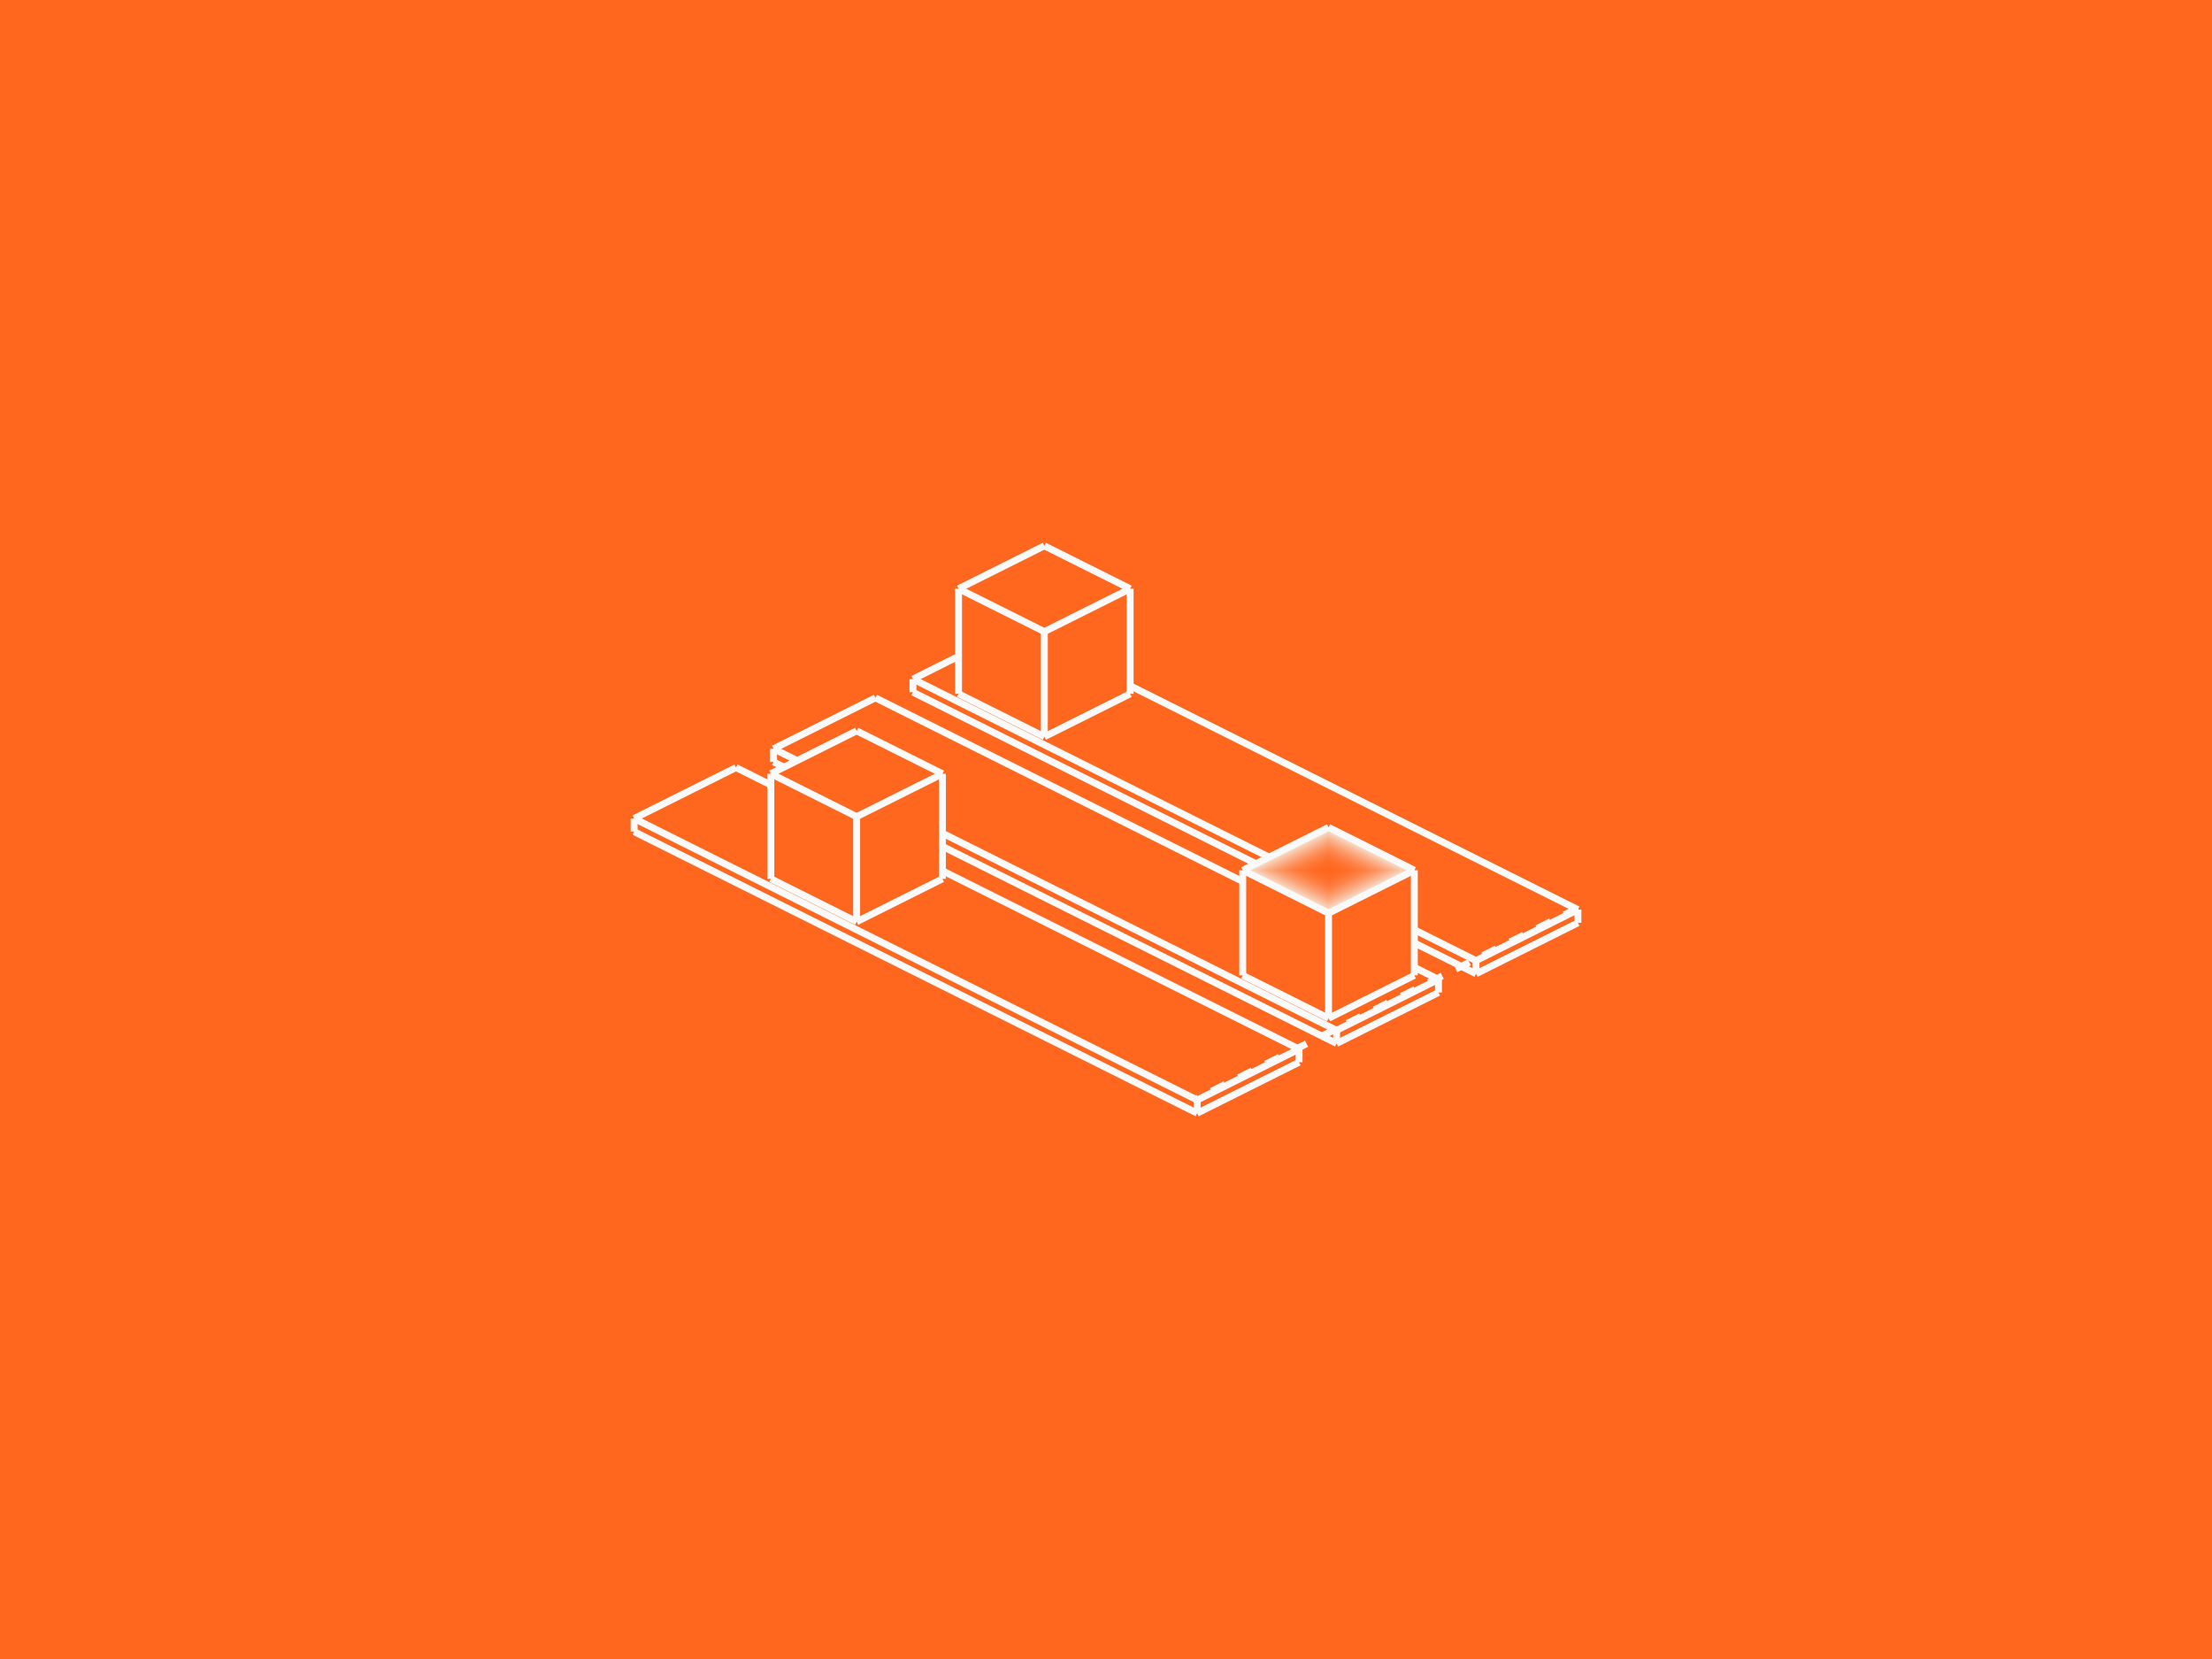
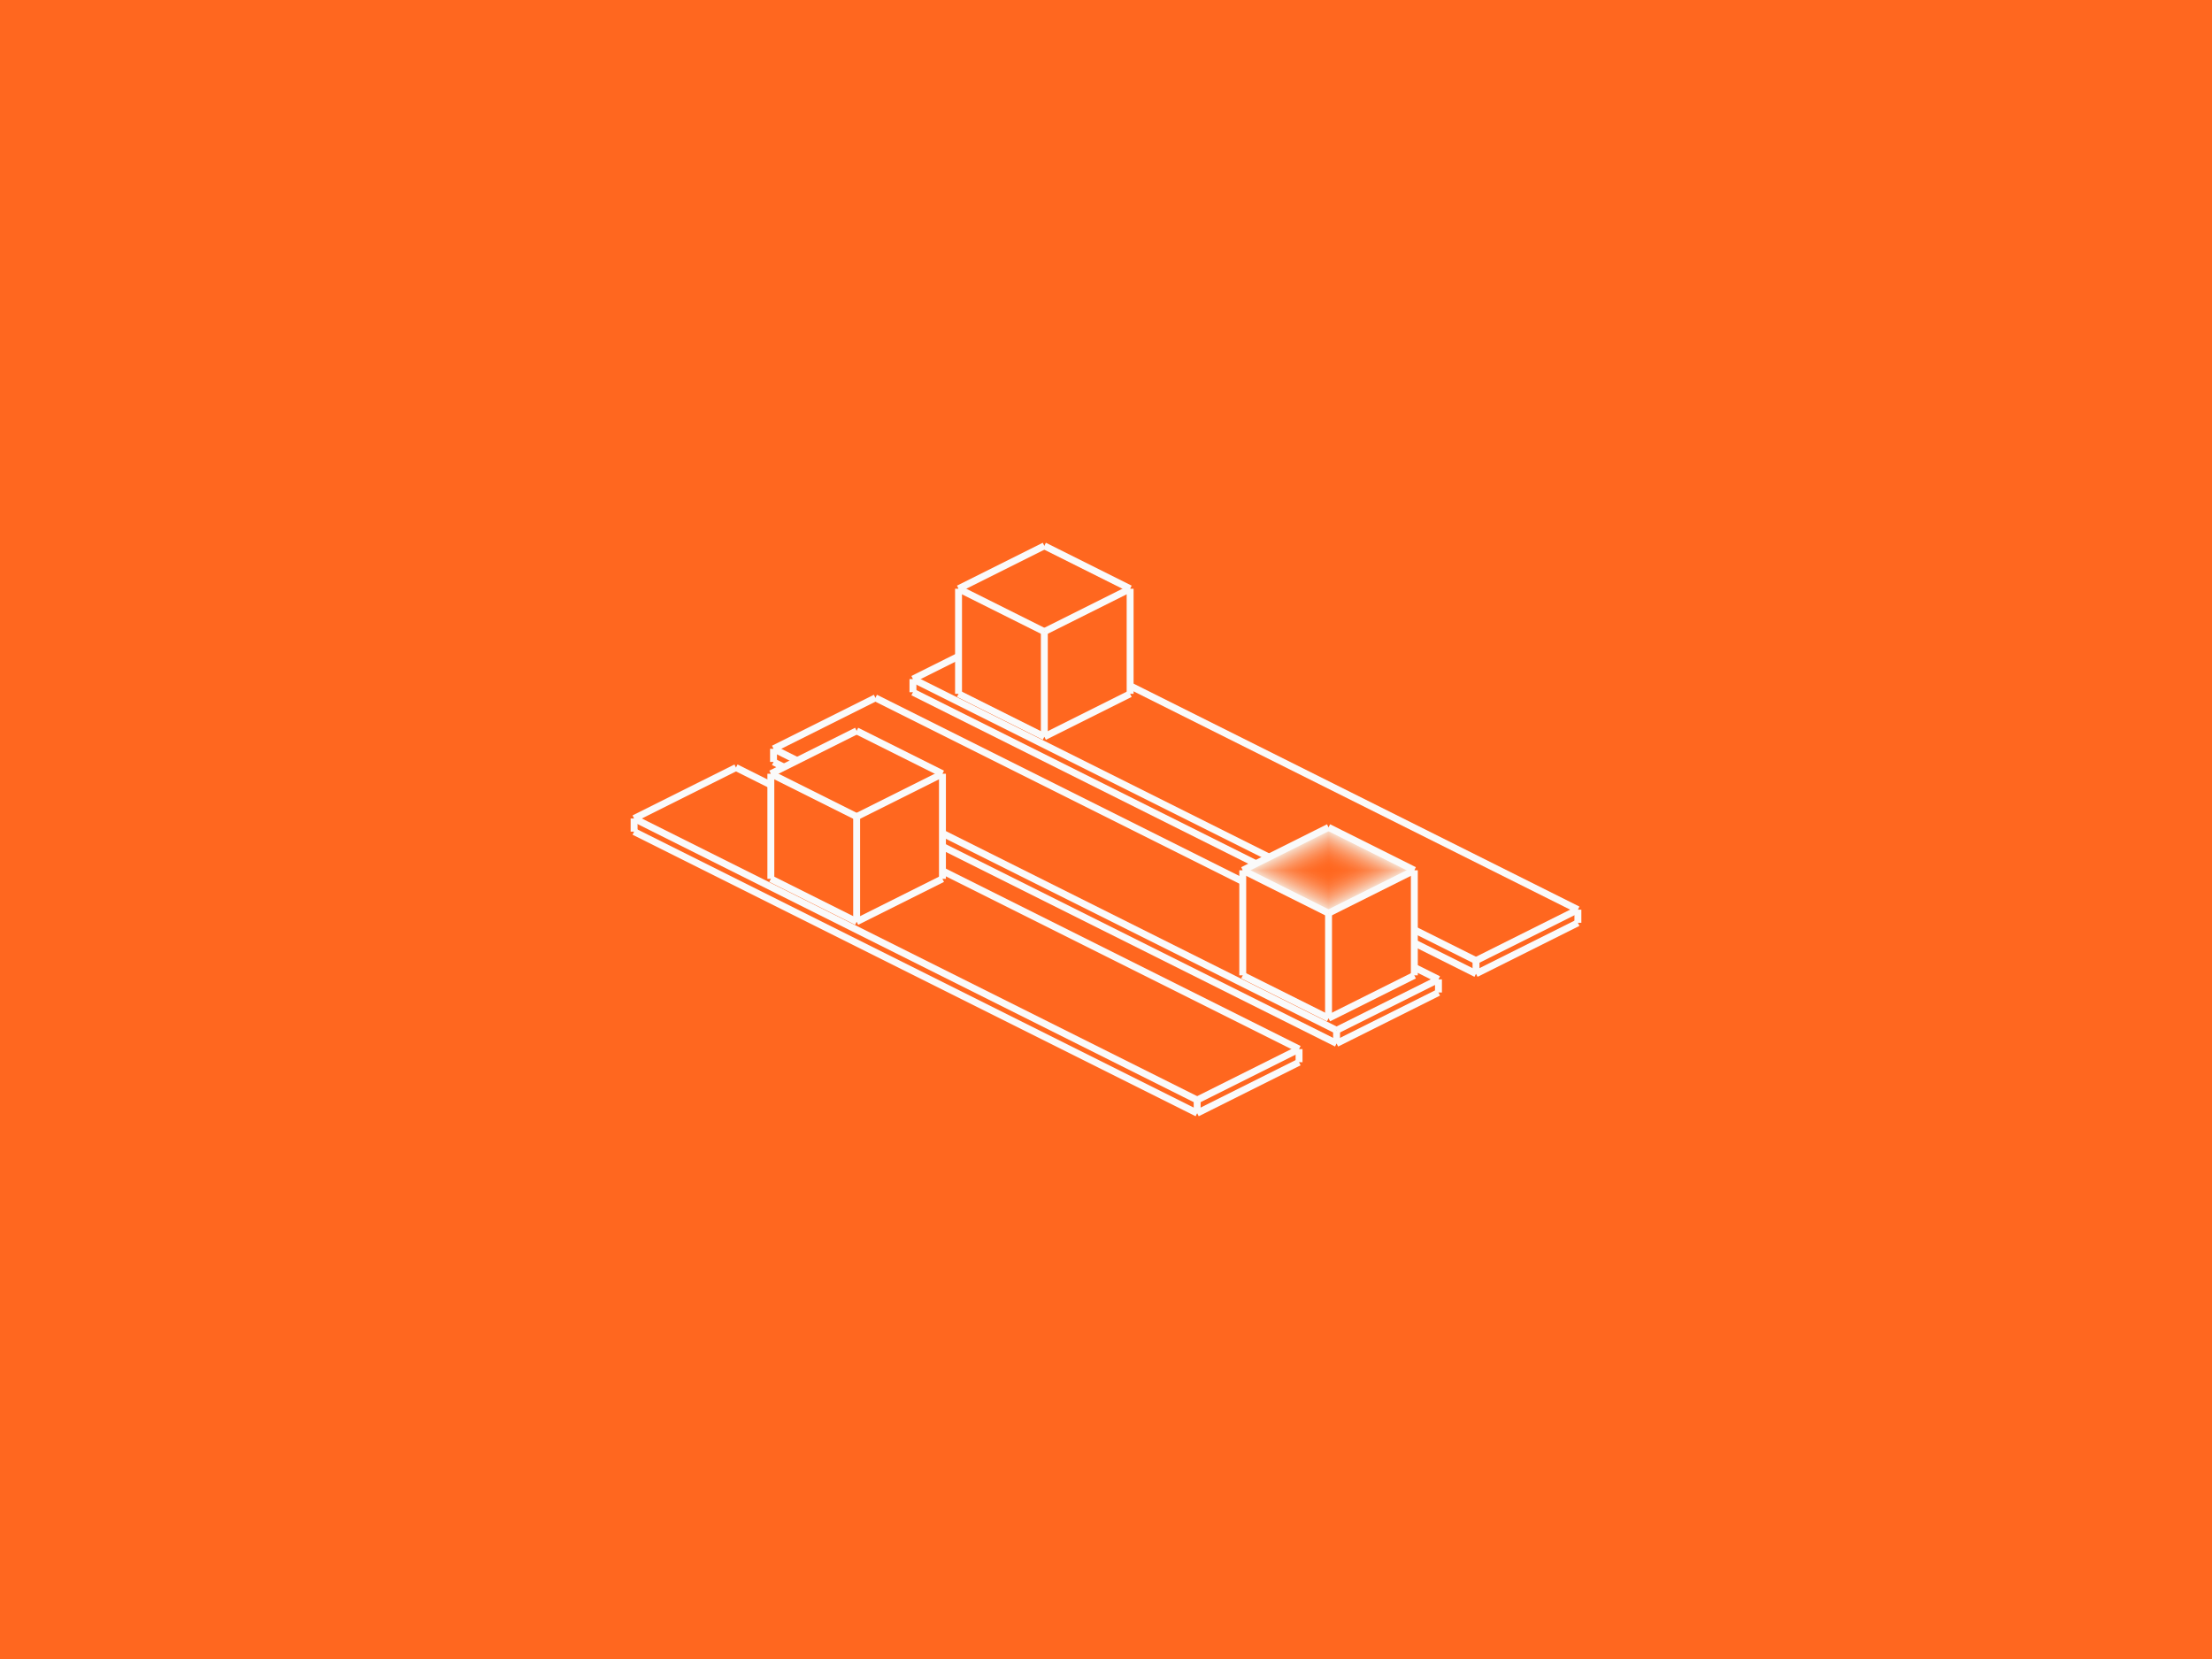
<svg xmlns="http://www.w3.org/2000/svg" width="3072" height="2304" viewBox="0 0 512 384">
  <rect width="512" height="384" fill="#FF671F" />
  <svg x="64" y="0" width="384" height="384" viewBox="0 0 384 384">
    <defs>
      <mask id="iris-0" maskUnits="userSpaceOnUse" x="0" y="0" width="384" height="384" style="mask-type:luminance">
        <path d="M243.51 191.506L223.651 201.436L243.51 211.366L263.37 201.436Z" fill="white" fill-rule="evenodd" />
        <path d="M243.51 191.61L223.858 201.436L243.51 211.262L263.163 201.436Z" fill="rgb(250,250,250)" />
        <path d="M243.51 191.713L224.065 201.436L243.51 211.159L262.956 201.436Z" fill="rgb(244,244,244)" />
        <path d="M243.51 191.817L224.271 201.436L243.51 211.055L262.749 201.436Z" fill="rgb(239,239,239)" />
        <path d="M243.51 191.92L224.478 201.436L243.51 210.952L262.542 201.436Z" fill="rgb(234,234,234)" />
        <path d="M243.51 192.024L224.685 201.436L243.51 210.849L262.335 201.436Z" fill="rgb(229,229,229)" />
        <path d="M243.51 192.127L224.892 201.436L243.51 210.745L262.128 201.436Z" fill="rgb(224,224,224)" />
        <path d="M243.51 192.23L225.099 201.436L243.51 210.642L261.922 201.436Z" fill="rgb(219,219,219)" />
        <path d="M243.51 192.334L225.306 201.436L243.51 210.538L261.715 201.436Z" fill="rgb(214,214,214)" />
        <path d="M243.51 192.437L225.513 201.436L243.51 210.435L261.508 201.436Z" fill="rgb(209,209,209)" />
        <path d="M243.51 192.541L225.72 201.436L243.51 210.331L261.301 201.436Z" fill="rgb(205,205,205)" />
        <path d="M243.51 192.644L225.926 201.436L243.51 210.228L261.094 201.436Z" fill="rgb(200,200,200)" />
        <path d="M243.51 192.748L226.133 201.436L243.51 210.125L260.887 201.436Z" fill="rgb(195,195,195)" />
        <path d="M243.51 192.851L226.34 201.436L243.51 210.021L260.68 201.436Z" fill="rgb(191,191,191)" />
        <path d="M243.51 192.954L226.547 201.436L243.51 209.918L260.473 201.436Z" fill="rgb(186,186,186)" />
        <path d="M243.51 193.058L226.754 201.436L243.51 209.814L260.267 201.436Z" fill="rgb(182,182,182)" />
        <path d="M243.51 193.161L226.961 201.436L243.51 209.711L260.06 201.436Z" fill="rgb(177,177,177)" />
        <path d="M243.51 193.265L227.168 201.436L243.51 209.607L259.853 201.436Z" fill="rgb(173,173,173)" />
        <path d="M243.51 193.368L227.374 201.436L243.51 209.504L259.646 201.436Z" fill="rgb(168,168,168)" />
        <path d="M243.51 193.472L227.581 201.436L243.51 209.4L259.439 201.436Z" fill="rgb(164,164,164)" />
        <path d="M243.51 193.575L227.788 201.436L243.51 209.297L259.232 201.436Z" fill="rgb(160,160,160)" />
        <path d="M243.51 193.678L227.995 201.436L243.51 209.194L259.025 201.436Z" fill="rgb(156,156,156)" />
        <path d="M243.51 193.782L228.202 201.436L243.51 209.09L258.818 201.436Z" fill="rgb(152,152,152)" />
        <path d="M243.51 193.885L228.409 201.436L243.51 208.987L258.612 201.436Z" fill="rgb(147,147,147)" />
        <path d="M243.51 193.989L228.616 201.436L243.51 208.883L258.405 201.436Z" fill="rgb(143,143,143)" />
        <path d="M243.51 194.092L228.823 201.436L243.51 208.78L258.198 201.436Z" fill="rgb(139,139,139)" />
        <path d="M243.51 194.196L229.029 201.436L243.51 208.676L257.991 201.436Z" fill="rgb(136,136,136)" />
        <path d="M243.51 194.299L229.236 201.436L243.51 208.573L257.784 201.436Z" fill="rgb(132,132,132)" />
        <path d="M243.51 194.403L229.443 201.436L243.51 208.47L257.577 201.436Z" fill="rgb(128,128,128)" />
        <path d="M243.51 194.506L229.65 201.436L243.51 208.366L257.37 201.436Z" fill="rgb(124,124,124)" />
        <path d="M243.51 194.609L229.857 201.436L243.51 208.263L257.164 201.436Z" fill="rgb(121,121,121)" />
        <path d="M243.51 194.713L230.064 201.436L243.51 208.159L256.957 201.436Z" fill="rgb(117,117,117)" />
        <path d="M243.51 194.816L230.271 201.436L243.51 208.056L256.75 201.436Z" fill="rgb(113,113,113)" />
        <path d="M243.51 194.92L230.478 201.436L243.51 207.952L256.543 201.436Z" fill="rgb(110,110,110)" />
        <path d="M243.51 195.023L230.684 201.436L243.51 207.849L256.336 201.436Z" fill="rgb(106,106,106)" />
        <path d="M243.51 195.127L230.891 201.436L243.51 207.746L256.129 201.436Z" fill="rgb(103,103,103)" />
        <path d="M243.51 195.23L231.098 201.436L243.51 207.642L255.922 201.436Z" fill="rgb(100,100,100)" />
        <path d="M243.51 195.333L231.305 201.436L243.51 207.539L255.715 201.436Z" fill="rgb(96,96,96)" />
        <path d="M243.51 195.437L231.512 201.436L243.51 207.435L255.509 201.436Z" fill="rgb(93,93,93)" />
        <path d="M243.51 195.54L231.719 201.436L243.51 207.332L255.302 201.436Z" fill="rgb(90,90,90)" />
        <path d="M243.51 195.644L231.926 201.436L243.51 207.228L255.095 201.436Z" fill="rgb(87,87,87)" />
        <path d="M243.51 195.747L232.132 201.436L243.51 207.125L254.888 201.436Z" fill="rgb(84,84,84)" />
        <path d="M243.51 195.851L232.339 201.436L243.51 207.021L254.681 201.436Z" fill="rgb(81,81,81)" />
        <path d="M243.51 195.954L232.546 201.436L243.51 206.918L254.474 201.436Z" fill="rgb(78,78,78)" />
        <path d="M243.51 196.057L232.753 201.436L243.51 206.815L254.267 201.436Z" fill="rgb(75,75,75)" />
        <path d="M243.51 196.161L232.96 201.436L243.51 206.711L254.061 201.436Z" fill="rgb(72,72,72)" />
        <path d="M243.51 196.264L233.167 201.436L243.51 206.608L253.854 201.436Z" fill="rgb(69,69,69)" />
        <path d="M243.51 196.368L233.374 201.436L243.51 206.504L253.647 201.436Z" fill="rgb(66,66,66)" />
        <path d="M243.51 196.471L233.581 201.436L243.51 206.401L253.44 201.436Z" fill="rgb(64,64,64)" />
        <path d="M243.51 196.575L233.787 201.436L243.51 206.297L253.233 201.436Z" fill="rgb(61,61,61)" />
        <path d="M243.51 196.678L233.994 201.436L243.51 206.194L253.026 201.436Z" fill="rgb(59,59,59)" />
        <path d="M243.51 196.782L234.201 201.436L243.51 206.091L252.819 201.436Z" fill="rgb(56,56,56)" />
        <path d="M243.51 196.885L234.408 201.436L243.51 205.987L252.612 201.436Z" fill="rgb(54,54,54)" />
        <path d="M243.51 196.988L234.615 201.436L243.51 205.884L252.406 201.436Z" fill="rgb(51,51,51)" />
        <path d="M243.51 197.092L234.822 201.436L243.51 205.78L252.199 201.436Z" fill="rgb(49,49,49)" />
        <path d="M243.51 197.195L235.029 201.436L243.51 205.677L251.992 201.436Z" fill="rgb(47,47,47)" />
        <path d="M243.51 197.299L235.235 201.436L243.51 205.573L251.785 201.436Z" fill="rgb(44,44,44)" />
        <path d="M243.51 197.402L235.442 201.436L243.51 205.47L251.578 201.436Z" fill="rgb(42,42,42)" />
        <path d="M243.51 197.506L235.649 201.436L243.51 205.367L251.371 201.436Z" fill="rgb(40,40,40)" />
        <path d="M243.51 197.609L235.856 201.436L243.51 205.263L251.164 201.436Z" fill="rgb(38,38,38)" />
        <path d="M243.51 197.712L236.063 201.436L243.51 205.16L250.957 201.436Z" fill="rgb(36,36,36)" />
        <path d="M243.51 197.816L236.27 201.436L243.51 205.056L250.751 201.436Z" fill="rgb(34,34,34)" />
        <path d="M243.51 197.919L236.477 201.436L243.51 204.953L250.544 201.436Z" fill="rgb(32,32,32)" />
        <path d="M243.51 198.023L236.684 201.436L243.51 204.849L250.337 201.436Z" fill="rgb(30,30,30)" />
        <path d="M243.51 198.126L236.89 201.436L243.51 204.746L250.13 201.436Z" fill="rgb(28,28,28)" />
        <path d="M243.51 198.23L237.097 201.436L243.51 204.643L249.923 201.436Z" fill="rgb(27,27,27)" />
        <path d="M243.51 198.333L237.304 201.436L243.51 204.539L249.716 201.436Z" fill="rgb(25,25,25)" />
        <path d="M243.51 198.436L237.511 201.436L243.51 204.436L249.509 201.436Z" fill="rgb(23,23,23)" />
        <path d="M243.51 198.54L237.718 201.436L243.51 204.332L249.303 201.436Z" fill="rgb(22,22,22)" />
        <path d="M243.51 198.643L237.925 201.436L243.51 204.229L249.096 201.436Z" fill="rgb(20,20,20)" />
        <path d="M243.51 198.747L238.132 201.436L243.51 204.125L248.889 201.436Z" fill="rgb(19,19,19)" />
        <path d="M243.51 198.85L238.339 201.436L243.51 204.022L248.682 201.436Z" fill="rgb(17,17,17)" />
        <path d="M243.51 198.954L238.545 201.436L243.51 203.918L248.475 201.436Z" fill="rgb(16,16,16)" />
        <path d="M243.51 199.057L238.752 201.436L243.51 203.815L248.268 201.436Z" fill="rgb(15,15,15)" />
        <path d="M243.51 199.16L238.959 201.436L243.51 203.712L248.061 201.436Z" fill="rgb(13,13,13)" />
        <path d="M243.51 199.264L239.166 201.436L243.51 203.608L247.854 201.436Z" fill="rgb(12,12,12)" />
        <path d="M243.51 199.367L239.373 201.436L243.51 203.505L247.648 201.436Z" fill="rgb(11,11,11)" />
        <path d="M243.51 199.471L239.58 201.436L243.51 203.401L247.441 201.436Z" fill="rgb(10,10,10)" />
        <path d="M243.51 199.574L239.787 201.436L243.51 203.298L247.234 201.436Z" fill="rgb(9,9,9)" />
        <path d="M243.51 199.678L239.993 201.436L243.51 203.194L247.027 201.436Z" fill="rgb(8,8,8)" />
        <path d="M243.51 199.781L240.2 201.436L243.51 203.091L246.82 201.436Z" fill="rgb(7,7,7)" />
        <path d="M243.51 199.885L240.407 201.436L243.51 202.988L246.613 201.436Z" fill="rgb(6,6,6)" />
        <path d="M243.51 199.988L240.614 201.436L243.51 202.884L246.406 201.436Z" fill="rgb(5,5,5)" />
        <path d="M243.51 200.091L240.821 201.436L243.51 202.781L246.2 201.436Z" fill="rgb(5,5,5)" />
        <path d="M243.51 200.195L241.028 201.436L243.51 202.677L245.993 201.436Z" fill="rgb(4,4,4)" />
        <path d="M243.51 200.298L241.235 201.436L243.51 202.574L245.786 201.436Z" fill="rgb(3,3,3)" />
        <path d="M243.51 200.402L241.442 201.436L243.51 202.47L245.579 201.436Z" fill="rgb(3,3,3)" />
        <path d="M243.51 200.505L241.648 201.436L243.51 202.367L245.372 201.436Z" fill="rgb(2,2,2)" />
        <path d="M243.51 200.609L241.855 201.436L243.51 202.264L245.165 201.436Z" fill="rgb(2,2,2)" />
        <path d="M243.51 200.712L242.062 201.436L243.51 202.16L244.958 201.436Z" fill="rgb(1,1,1)" />
        <path d="M243.51 200.815L242.269 201.436L243.51 202.057L244.751 201.436Z" fill="rgb(1,1,1)" />
        <path d="M243.51 200.919L242.476 201.436L243.51 201.953L244.545 201.436Z" fill="rgb(1,1,1)" />
        <path d="M243.51 201.022L242.683 201.436L243.51 201.85L244.338 201.436Z" fill="rgb(0,0,0)" />
        <path d="M243.51 201.126L242.89 201.436L243.51 201.746L244.131 201.436Z" fill="rgb(0,0,0)" />
        <path d="M243.51 201.229L243.096 201.436L243.51 201.643L243.924 201.436Z" fill="rgb(0,0,0)" />
        <path d="M243.51 201.333L243.303 201.436L243.51 201.539L243.717 201.436Z" fill="rgb(0,0,0)" />
        <path d="M243.51 201.436L243.51 201.436L243.51 201.436L243.51 201.436Z" fill="rgb(0,0,0)" />
      </mask>
    </defs>
    <path d="M243.51 191.506L223.651 201.436L243.51 211.366L263.37 201.436Z" fill="#F6F1E8" fill-rule="evenodd" mask="url(#iris-0)" />
    <g fill="none" stroke="#FAFAFA" stroke-linejoin="miter" stroke-linecap="butt">
      <g opacity="0.35" />
      <g>
        <path d="M301.227 213.594L277.644 225.386" stroke-width="1.6" />
        <path d="M277.644 225.386L263.163 218.145" stroke-width="1.6" />
        <path d="M226.693 199.91L147.316 160.222" stroke-width="1.6" />
        <path d="M197.716 158.798L301.227 210.554" stroke-width="1.6" />
        <path d="M301.227 210.554L301.227 213.594" stroke-width="1.6" />
        <path d="M301.227 210.554L277.644 222.345" stroke-width="1.6" />
        <path d="M277.644 222.345L277.644 225.386" stroke-width="1.6" />
        <path d="M277.644 222.345L263.163 215.105" stroke-width="1.6" />
        <path d="M229.911 198.479L147.316 157.182" stroke-width="1.6" />
        <path d="M147.316 157.182L147.316 160.222" stroke-width="1.6" />
        <path d="M147.316 157.182L158.036 151.822" stroke-width="1.6" />
        <path d="M268.955 229.73L245.372 241.521" stroke-width="1.6" />
        <path d="M245.372 241.521L154.197 195.934" stroke-width="1.6" />
        <path d="M117.727 177.699L115.045 176.358" stroke-width="1.6" />
        <path d="M138.628 161.526L223.904 204.164" stroke-width="1.6" />
        <path d="M263.592 224.008L268.955 226.69" stroke-width="1.6" />
        <path d="M268.955 226.69L268.955 229.73" stroke-width="1.6" />
        <path d="M268.955 226.69L245.372 238.481" stroke-width="1.6" />
        <path d="M245.372 238.481L245.372 241.521" stroke-width="1.6" />
        <path d="M245.372 238.481L154.197 192.893" stroke-width="1.6" />
        <path d="M120.408 175.999L115.045 173.318" stroke-width="1.6" />
        <path d="M115.045 173.318L115.045 176.358" stroke-width="1.6" />
        <path d="M115.045 173.318L138.628 161.526" stroke-width="1.6" />
        <path d="M236.684 245.866L213.101 257.657" stroke-width="1.6" />
        <path d="M213.101 257.657L82.773 192.494" stroke-width="1.6" />
        <path d="M106.356 177.662L114.401 181.684" stroke-width="1.6" />
        <path d="M154.089 201.528L236.684 242.825" stroke-width="1.6" />
        <path d="M236.684 242.825L236.684 245.866" stroke-width="1.6" />
        <path d="M236.684 242.825L213.101 254.617" stroke-width="1.6" />
        <path d="M213.101 254.617L213.101 257.657" stroke-width="1.6" />
        <path d="M213.101 254.617L82.773 189.453" stroke-width="1.6" />
        <path d="M82.773 189.453L82.773 192.494" stroke-width="1.6" />
        <path d="M82.773 189.453L106.356 177.662" stroke-width="1.6" />
        <path d="M197.585 160.595L177.726 170.525" stroke-width="1.6" />
        <path d="M177.726 170.525L157.867 160.595" stroke-width="1.6" />
        <path d="M177.726 126.343L197.585 136.273" stroke-width="1.6" />
        <path d="M197.585 136.273L197.585 160.595" stroke-width="1.6" />
        <path d="M197.585 136.273L177.726 146.202" stroke-width="1.6" />
        <path d="M177.726 146.202L177.726 170.525" stroke-width="1.6" />
        <path d="M177.726 146.202L157.867 136.273" stroke-width="1.6" />
        <path d="M157.867 136.273L157.867 160.595" stroke-width="1.6" />
        <path d="M157.867 136.273L177.726 126.343" stroke-width="1.6" />
        <path d="M263.37 225.759L243.51 235.688" stroke-width="1.6" />
        <path d="M243.51 235.688L223.651 225.759" stroke-width="1.6" />
        <path d="M243.51 191.506L263.37 201.436" stroke-width="1.6" />
        <path d="M263.37 201.436L263.37 225.759" stroke-width="1.6" />
        <path d="M263.37 201.436L243.51 211.366" stroke-width="1.6" />
        <path d="M243.51 211.366L243.51 235.688" stroke-width="1.6" />
        <path d="M243.51 211.366L223.651 201.436" stroke-width="1.6" />
        <path d="M223.651 201.436L223.651 225.759" stroke-width="1.6" />
        <path d="M223.651 201.436L243.51 191.506" stroke-width="1.6" />
        <path d="M154.143 203.417L134.284 213.347" stroke-width="1.6" />
        <path d="M134.284 213.347L114.424 203.417" stroke-width="1.6" />
        <path d="M134.284 169.165L154.143 179.094" stroke-width="1.6" />
        <path d="M154.143 179.094L154.143 203.417" stroke-width="1.6" />
        <path d="M154.143 179.094L134.284 189.024" stroke-width="1.6" />
        <path d="M134.284 189.024L134.284 213.347" stroke-width="1.6" />
        <path d="M134.284 189.024L114.424 179.094" stroke-width="1.6" />
        <path d="M114.424 179.094L114.424 203.417" stroke-width="1.6" />
        <path d="M114.424 179.094L134.284 169.165" stroke-width="1.6" />
-         <path d="M301.227 210.174L213.101 254.237" stroke-width="1.6" stroke-dasharray="3.511 3.511" />
      </g>
      <g />
    </g>
  </svg>
</svg>
